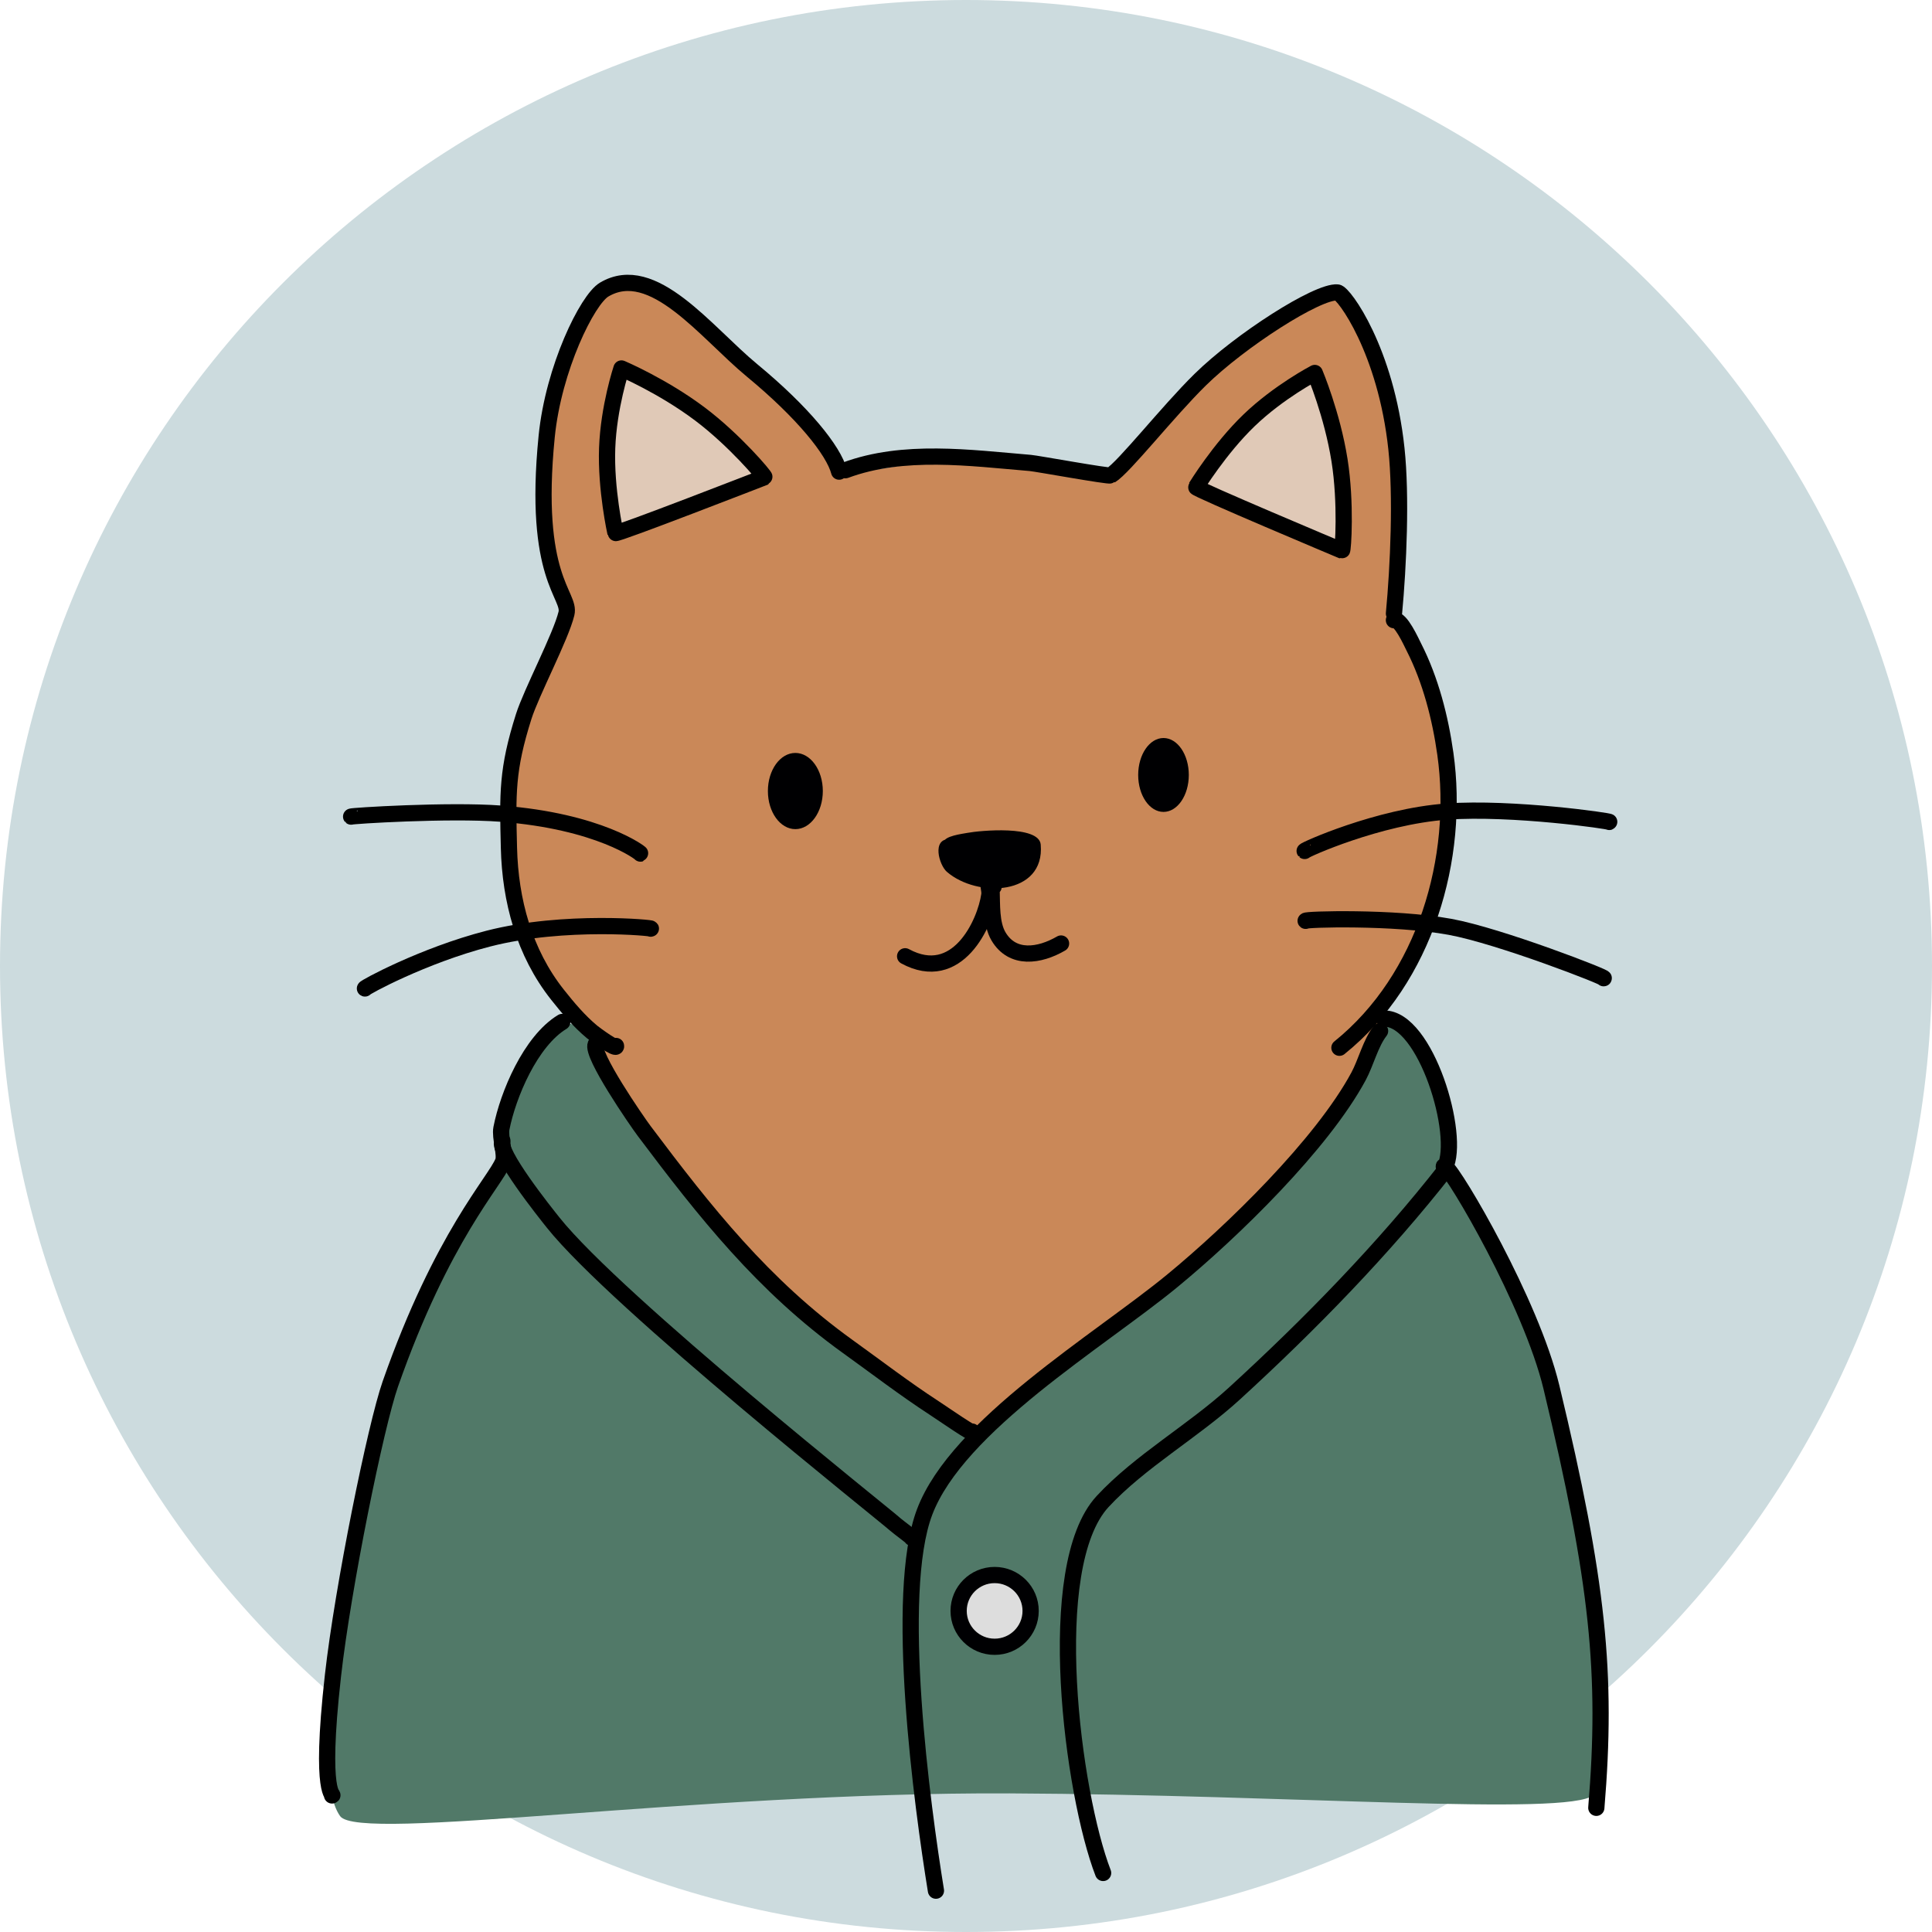
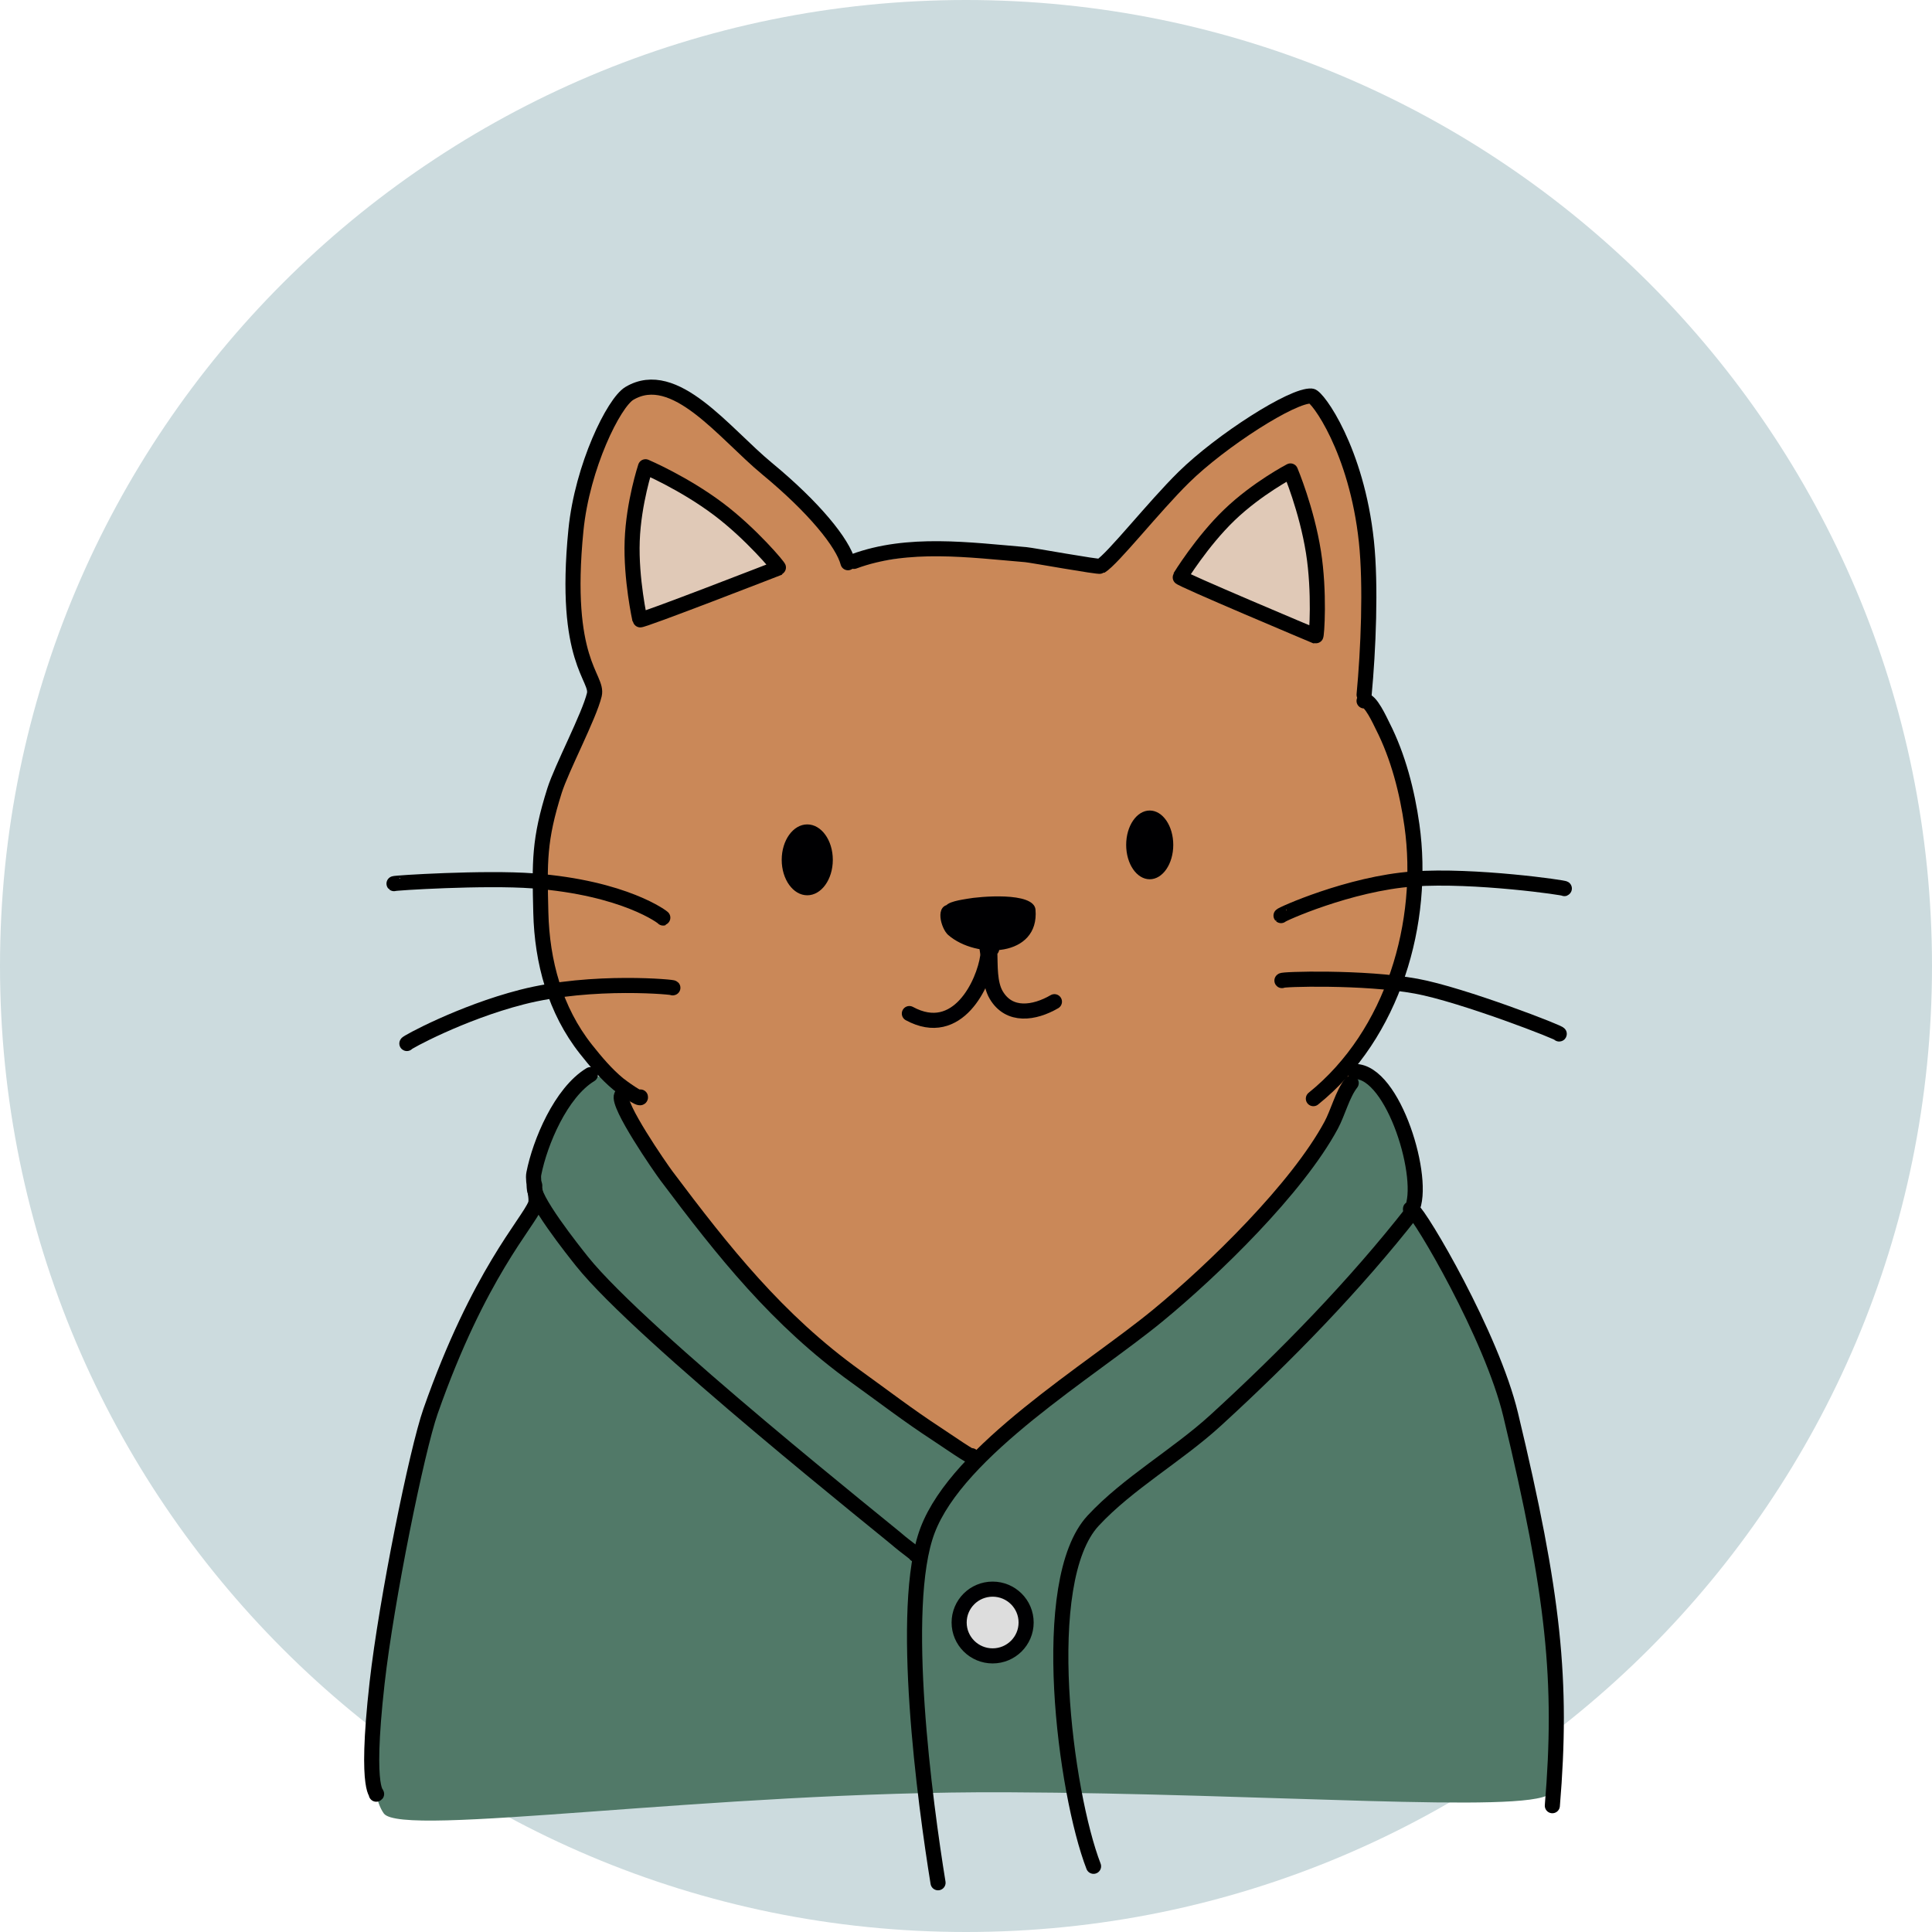
<svg xmlns="http://www.w3.org/2000/svg" height="1024.0px" stroke-miterlimit="10" style="fill-rule:nonzero;clip-rule:evenodd;stroke-linecap:round;stroke-linejoin:round;" version="1.1" viewBox="0 0 1024 1024" width="1024.0px" xml:space="preserve">
  <defs />
  <clipPath id="ArtboardFrame">
    <rect height="1024" width="1024" x="0" y="0" />
  </clipPath>
  <g clip-path="url(#ArtboardFrame)" id="Layer-1">
    <circle data-cardigan-refit="1" cx="512" cy="512" r="512" fill="#ccdbde" stroke="none" />
-     <g transform="translate(512 512) scale(0.86) translate(-512 -512)">
+     <g transform="translate(512 542) scale(0.80) translate(-512 -512)">
      <path d="M161.195 1082.73C156.348 1084.74 151.501 1086.75 146.655 1088.76" fill="#517968" fill-rule="nonzero" opacity="1" stroke="none" />
      <path d="M266.041 547.778C258.324 550.275 240.682 569.302 238.857 574.249C233.908 587.664 225.905 611.063 227.056 625.207C227.12 626 222.739 631.867 215.957 641.855C194.381 673.63 161.128 746.498 145.406 832.402C138.314 871.157 104.742 1005.81 126.278 1035.95C137.954 1052.29 343.361 1021.07 538.931 1021.92C712.681 1022.69 882.086 1036.11 898.665 1023.07C906.485 1016.92 898.147 878.127 890.42 841.425C860.846 700.966 811.683 638.298 810.154 635.334C805.172 625.678 805.096 587.69 800.901 576.464C798.793 570.822 777.554 548.234 769.269 547.541C765.727 547.244 717.825 630.11 694.878 653.273C660.549 687.925 538.504 794.885 516.04 801.226C515.055 801.504 370.082 691.335 345.97 656.061C327.247 628.669 280.857 542.985 266.041 547.778Z" fill="#517968" fill-rule="nonzero" opacity="1" stroke="none" />
      <path d="M507.457 909.455C507.457 897.243 517.391 887.343 529.645 887.343C541.899 887.343 551.832 897.243 551.832 909.455C551.832 921.666 541.899 931.566 529.645 931.566C517.391 931.566 507.457 921.666 507.457 909.455Z" fill="#dddddd" fill-rule="nonzero" opacity="1" stroke="#000002" stroke-linecap="butt" stroke-linejoin="round" stroke-width="10" />
      <path d="M520.365 797.739C513.213 794.127 433.795 746.256 389.761 703.6C254.213 572.294 294.855 560.578 291.936 558.217C236.835 513.642 238.772 473.463 234.392 443.939C221.725 358.536 274.448 317.673 260.474 268.093C230.078 160.247 283.791 97.121 294.847 91.924C321.703 79.3 417.481 173.91 437.895 207.865C439.254 210.125 507.171 197.081 513.946 197.081C549.661 197.081 560.465 210.97 595.421 206.607C609.673 204.828 631.246 172.245 660.31 145.364C689.061 118.771 725.302 97.856 740.059 99.752C776.885 104.484 788.303 239.005 774.109 292.377C772.563 298.19 816.371 345.443 809.112 406.071C798.315 496.241 777.876 517.379 743.704 560.212C738.452 566.795 767.41 540.558 767.41 546.415C767.41 567.017 691.52 666.983 616.936 722.771C612.054 726.423 530.027 802.618 520.365 797.739Z" fill="#ca8858" fill-rule="nonzero" opacity="1" stroke="none" />
      <path d="M121.284 1023.19C123.185 1022.35 113.177 1026.33 121.851 949.353C128.013 894.665 148.177 795.393 157.233 769.549C189.203 678.315 221.853 644.845 226.7 632.526C228.364 628.297 224.594 617.586 225.676 612.061C229.714 591.445 243.571 558.355 263.145 546.481" fill="none" opacity="1" stroke="#000000" stroke-linecap="round" stroke-linejoin="round" stroke-width="10" />
      <path d="M296.303 561.288C297.046 564.123 283.587 554.317 281.628 552.697C273.578 546.038 266.581 537.695 260.231 529.676C239.686 503.73 231.097 471.584 230.313 439.157C229.497 405.402 229.057 391.004 239.397 358.292C244.102 343.405 262.336 308.976 265.748 294.781C268.526 283.228 244.84 273.177 253.572 185.666C257.769 143.604 278.625 101.284 288.997 95.129C319.065 77.283 351.731 121.477 380.182 144.962C411.495 170.811 430.384 194.267 433.802 207.319" fill="none" opacity="1" stroke="#000000" stroke-linecap="round" stroke-linejoin="round" stroke-width="10" />
      <path d="M437.735 206.433C473.57 193.171 514.31 198.854 551.647 201.973C555.613 202.304 599.943 210.405 601.177 209.658C609.353 204.705 636.244 170.407 656.303 150.687C680.95 126.455 728.7 95.874 740.895 96.893C744.862 97.224 770.821 132.558 777.275 193.248C780.378 222.424 778.525 265.453 775.754 294.774" fill="none" opacity="1" stroke="#000000" stroke-linecap="round" stroke-linejoin="round" stroke-width="10" />
      <path d="M775.734 298.873C779.724 297.348 786.517 312.521 788.01 315.448C798.358 335.726 804.31 359.072 807.436 381.291C816.421 445.143 795.288 519.623 742.139 562.387" fill="none" opacity="1" stroke="#000000" stroke-linecap="round" stroke-linejoin="round" stroke-width="10" />
      <path d="M769.576 544.397C795.402 544.022 817.126 616.693 807.162 636.174C806.964 636.561 805.37 634.498 807.618 635.937C813.016 639.392 860.245 719.26 872.825 771.681C901.595 891.562 907.349 948.28 900.467 1030.82" fill="none" opacity="1" stroke="#000000" stroke-linecap="round" stroke-linejoin="round" stroke-width="10" />
      <path d="M493.474 1081.88C485.02 1029.82 467.295 899.142 486.519 848.449C506.771 795.043 594.122 743.01 638.948 706.182C676 675.741 731.348 621.911 753.936 579.979C758.489 571.525 761.368 559.503 767.2 552.044" fill="none" opacity="1" stroke="#000000" stroke-linecap="round" stroke-linejoin="round" stroke-width="10" />
      <path d="M596.507 1070.97C577.81 1022.65 559.006 882.138 596.23 842C619.271 817.157 652.072 798.671 677.4 775.501C724.049 732.83 769.712 685.977 808.16 636.808" fill="none" opacity="1" stroke="#000000" stroke-linecap="round" stroke-linejoin="round" stroke-width="10" />
      <path d="M283.798 560.253C280.582 566.3 309.292 607.869 313.645 613.666C351.163 663.632 387.057 709.076 439.146 746.522C456.812 759.222 474.096 772.493 492.367 784.384C497.384 787.649 518.78 802.491 515.741 798.92" fill="none" opacity="1" stroke="#000000" stroke-linecap="round" stroke-linejoin="round" stroke-width="10" />
      <path d="M226.262 619.751C222.65 626.542 253.013 664.439 257.547 670.121C296.774 719.289 463.142 851.227 468.274 856.052C469.679 857.373 482.523 866.871 478.554 864.383" fill="none" opacity="1" stroke="#000000" stroke-linecap="round" stroke-linejoin="round" stroke-width="10" />
      <path d="M720.712 441.107C720.173 440.626 765.986 419.85 808.331 416.831C848.837 413.943 909.818 422.757 908.469 423.217" fill="none" opacity="1" stroke="#000000" stroke-linecap="round" stroke-linejoin="round" stroke-width="10" />
      <path d="M721.319 484.163C720.225 483.186 775.695 481.529 810.296 487.864C840.919 493.471 907.754 519.468 904.979 519.535" fill="none" opacity="1" stroke="#000000" stroke-linecap="round" stroke-linejoin="round" stroke-width="10" />
      <path d="M133.048 419.93C132.56 419.471 193.102 415.671 225.189 418.099C286.095 422.71 311.773 442.594 311.362 442.723" fill="none" opacity="1" stroke="#000000" stroke-linecap="round" stroke-linejoin="round" stroke-width="10" />
      <path d="M141.562 525.853C140.809 525.5 177.432 505.453 217.651 495.116C264.596 483.05 320.721 488.662 317.683 488.981" fill="none" opacity="1" stroke="#000000" stroke-linecap="round" stroke-linejoin="round" stroke-width="10" />
      <path d="M498.33 435.729C498.453 431.889 509.776 430.54 512.826 429.959C520.4 428.517 557.007 425.052 558.047 437.153C560.757 468.692 518.877 470.192 500.173 453.924C495.504 449.863 490.621 433.451 502.075 433.775" fill="#000002" fill-rule="nonzero" opacity="1" stroke="none" />
      <path d="M525.916 458.368C525.133 461.484 526.824 465.107 526.375 468.278C523.891 485.819 506.566 523.42 474.476 506.01" fill="none" opacity="1" stroke="#000002" stroke-linecap="round" stroke-linejoin="round" stroke-width="10" />
      <path d="M529.034 463.112C527.694 462.814 527.745 464.418 527.78 465.392C528.095 474.011 527.423 485.932 532.009 493.715C540.638 508.361 557.254 505.885 570.586 498.141" fill="none" opacity="1" stroke="#000002" stroke-linecap="round" stroke-linejoin="round" stroke-width="10" />
      <path d="M618.118 394.264C618.118 381.687 625.102 371.491 633.718 371.491C642.333 371.491 649.318 381.687 649.318 394.264C649.318 406.841 642.333 417.036 633.718 417.036C625.102 417.036 618.118 406.841 618.118 394.264Z" fill="#000002" fill-rule="nonzero" opacity="1" stroke="none" />
      <path d="M389.903 404.169C389.903 391.201 397.482 380.688 406.832 380.688C416.181 380.688 423.76 391.201 423.76 404.169C423.76 417.138 416.181 427.651 406.832 427.651C397.482 427.651 389.903 417.138 389.903 404.169Z" fill="#000002" fill-rule="nonzero" opacity="1" stroke="none" />
      <path d="M653.787 216.837C653.787 216.837 668.224 193.226 686.517 175.646C704.809 158.065 726.957 146.515 726.957 146.515C726.957 146.515 737.698 171.9 742.203 200.298C746.386 226.666 744.384 256.206 743.726 255.989C743.726 255.989 652.805 217.78 653.787 216.837Z" fill="#e0c9b7" fill-rule="nonzero" opacity="1" stroke="#000000" stroke-linecap="butt" stroke-linejoin="round" stroke-width="10" />
      <path d="M295.96 245.156C295.96 245.156 289.922 218.148 290.847 192.794C291.772 167.44 299.66 143.739 299.66 143.739C299.66 143.739 325.03 154.518 348.011 171.797C369.35 187.841 388.45 210.464 387.826 210.766C387.826 210.766 295.911 246.516 295.96 245.156Z" fill="#e0c9b7" fill-rule="nonzero" opacity="1" stroke="#000000" stroke-linecap="butt" stroke-linejoin="round" stroke-width="10" />
    </g>
  </g>
</svg>
